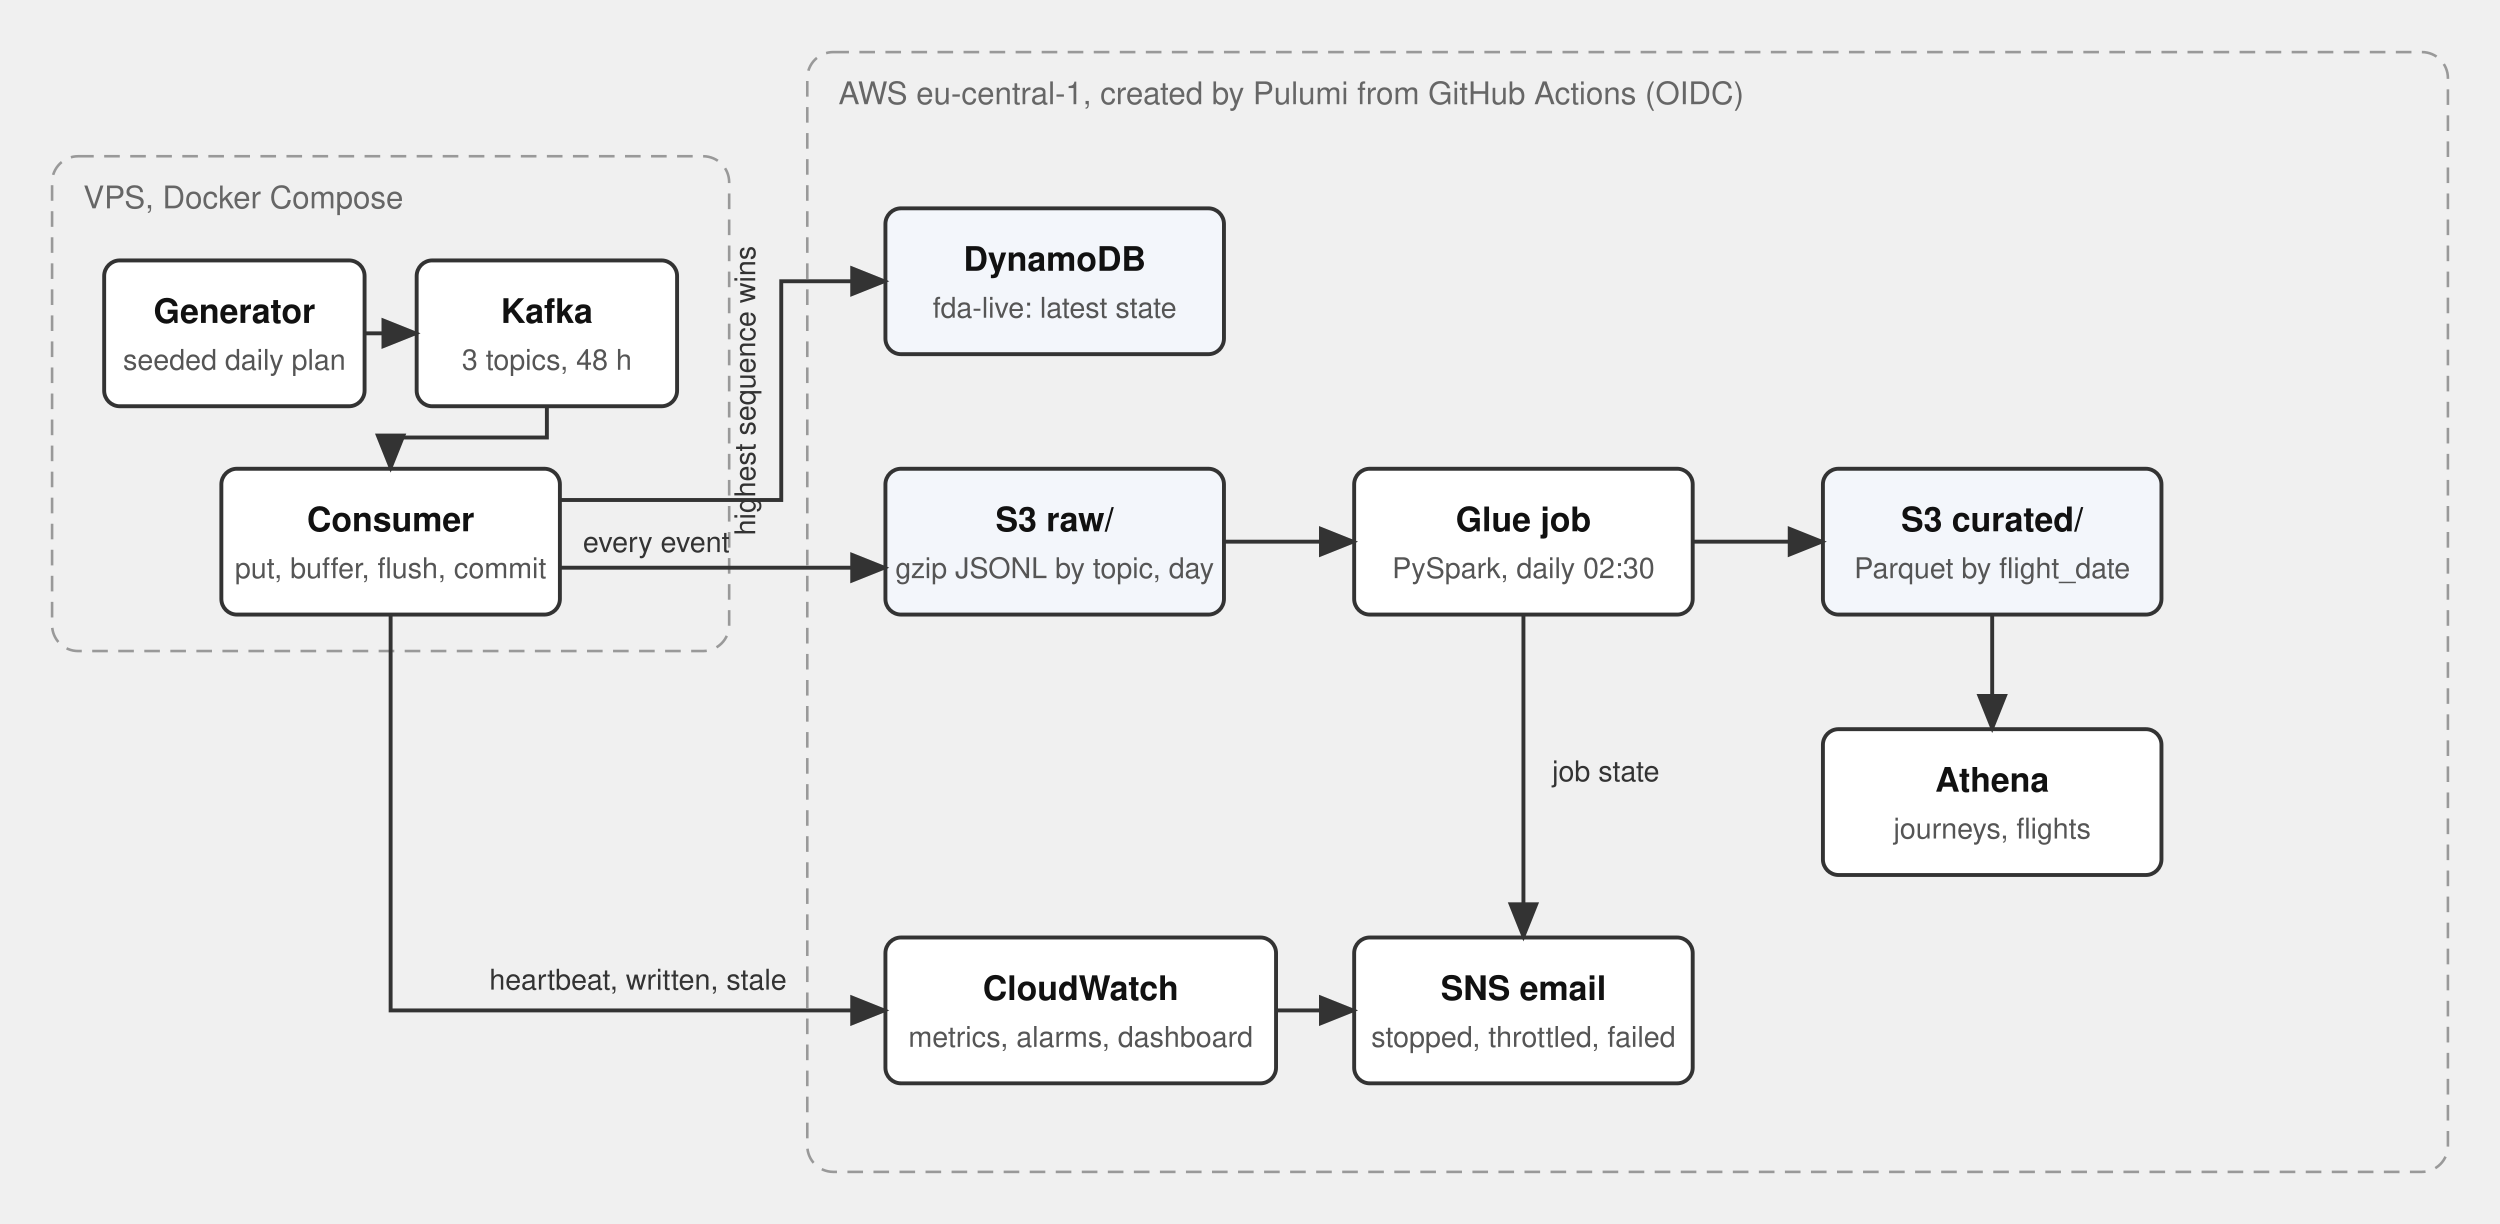
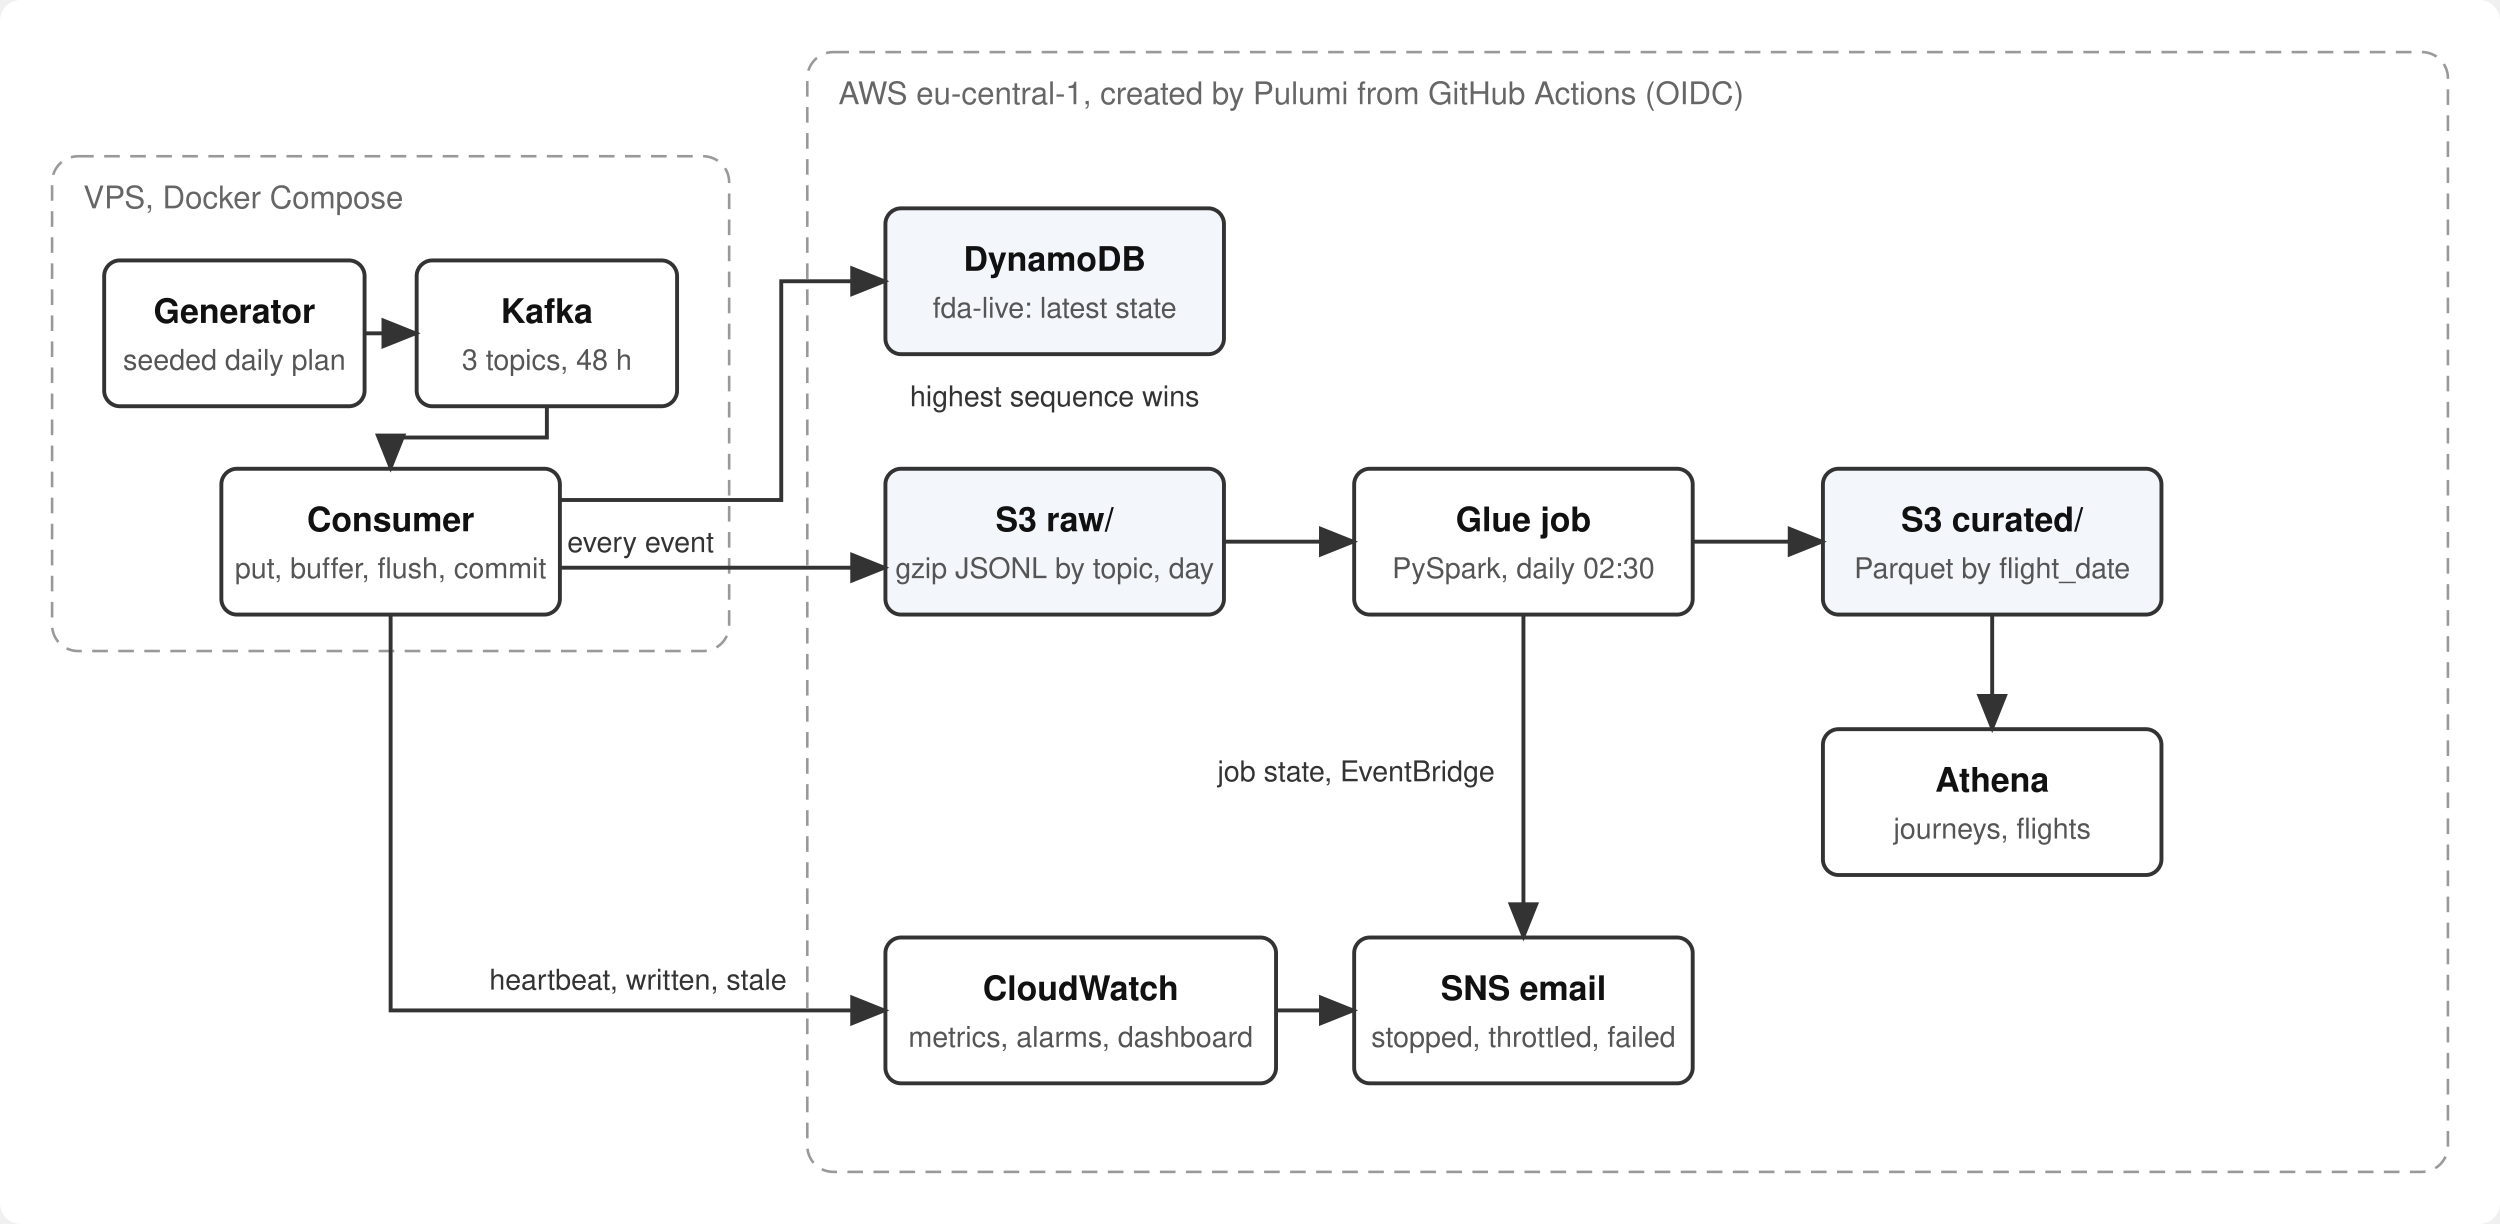
<svg xmlns="http://www.w3.org/2000/svg" width="960" height="470" viewBox="0 0 960 470" font-family="Helvetica, Arial, sans-serif" font-size="13">
  <defs>
    <marker id="arrow" markerWidth="10" markerHeight="8" refX="9" refY="4" orient="auto">
      <path d="M0,0 L10,4 L0,8 z" fill="#333" />
    </marker>
  </defs>
  <style>
    .box { fill: #fff; stroke: #333; stroke-width: 1.5; rx: 6; }
    .store { fill: #f3f6fb; stroke: #333; stroke-width: 1.5; rx: 6; }
    .zone { fill: none; stroke: #999; stroke-width: 1; stroke-dasharray: 6 4; rx: 10; }
    .zone-label { fill: #666; font-size: 12px; }
    .label { fill: #111; font-weight: bold; }
    .sub { fill: #555; font-size: 11px; }
    .flow { stroke: #333; stroke-width: 1.5; fill: none; marker-end: url(#arrow); }
    .edge { fill: #333; font-size: 11px; }
  </style>
+   <rect width="960" height="470" rx="8" fill="#fff" />
  <rect class="zone" x="20" y="60" width="260" height="190" />
  <text class="zone-label" x="32" y="80">VPS, Docker Compose</text>
  <rect class="zone" x="310" y="20" width="630" height="430" />
  <text class="zone-label" x="322" y="40">AWS eu-central-1, created by Pulumi from GitHub Actions (OIDC)</text>
  <rect class="box" x="40" y="100" width="100" height="56" />
  <text class="label" x="90" y="124" text-anchor="middle">Generator</text>
  <text class="sub" x="90" y="142" text-anchor="middle">seeded daily plan</text>
  <rect class="box" x="160" y="100" width="100" height="56" />
  <text class="label" x="210" y="124" text-anchor="middle">Kafka</text>
  <text class="sub" x="210" y="142" text-anchor="middle">3 topics, 48 h</text>
  <rect class="box" x="85" y="180" width="130" height="56" />
  <text class="label" x="150" y="204" text-anchor="middle">Consumer</text>
  <text class="sub" x="150" y="222" text-anchor="middle">put, buffer, flush, commit</text>
  <rect class="store" x="340" y="80" width="130" height="56" />
  <text class="label" x="405" y="104" text-anchor="middle">DynamoDB</text>
  <text class="sub" x="405" y="122" text-anchor="middle">fda-live: latest state</text>
+   <text class="edge" x="405" y="156" text-anchor="middle">highest sequence wins</text>
  <rect class="store" x="340" y="180" width="130" height="56" />
  <text class="label" x="405" y="204" text-anchor="middle">S3 raw/</text>
  <text class="sub" x="405" y="222" text-anchor="middle">gzip JSONL by topic, day</text>
  <rect class="box" x="520" y="180" width="130" height="56" />
  <text class="label" x="585" y="204" text-anchor="middle">Glue job</text>
  <text class="sub" x="585" y="222" text-anchor="middle">PySpark, daily 02:30</text>
  <rect class="store" x="700" y="180" width="130" height="56" />
  <text class="label" x="765" y="204" text-anchor="middle">S3 curated/</text>
  <text class="sub" x="765" y="222" text-anchor="middle">Parquet by flight_date</text>
  <rect class="box" x="700" y="280" width="130" height="56" />
  <text class="label" x="765" y="304" text-anchor="middle">Athena</text>
  <text class="sub" x="765" y="322" text-anchor="middle">journeys, flights</text>
  <rect class="box" x="340" y="360" width="150" height="56" />
  <text class="label" x="415" y="384" text-anchor="middle">CloudWatch</text>
  <text class="sub" x="415" y="402" text-anchor="middle">metrics, alarms, dashboard</text>
  <rect class="box" x="520" y="360" width="130" height="56" />
  <text class="label" x="585" y="384" text-anchor="middle">SNS email</text>
  <text class="sub" x="585" y="402" text-anchor="middle">stopped, throttled, failed</text>
  <path class="flow" d="M140,128 L160,128" />
  <path class="flow" d="M210,156 L210,168 L150,168 L150,180" />
  <path class="flow" d="M215,218 L340,218" />
-   <text class="edge" x="252" y="212" text-anchor="middle">every event</text>
+   <text class="edge" x="246" y="212" text-anchor="middle">every event</text>
  <path class="flow" d="M215,192 L300,192 L300,108 L340,108" />
-   <text class="edge" x="290" y="150" text-anchor="middle" transform="rotate(-90 290 150)">highest sequence wins</text>
  <path class="flow" d="M470,208 L520,208" />
  <path class="flow" d="M650,208 L700,208" />
  <path class="flow" d="M765,236 L765,280" />
  <path class="flow" d="M150,236 L150,388 L340,388" />
  <text class="edge" x="245" y="380" text-anchor="middle">heartbeat, written, stale</text>
  <path class="flow" d="M490,388 L520,388" />
  <path class="flow" d="M585,236 L585,360" />
-   <text class="edge" x="596" y="300">job state</text>
+   <text class="edge" x="574" y="300" text-anchor="end">job state, EventBridge</text>
</svg>
